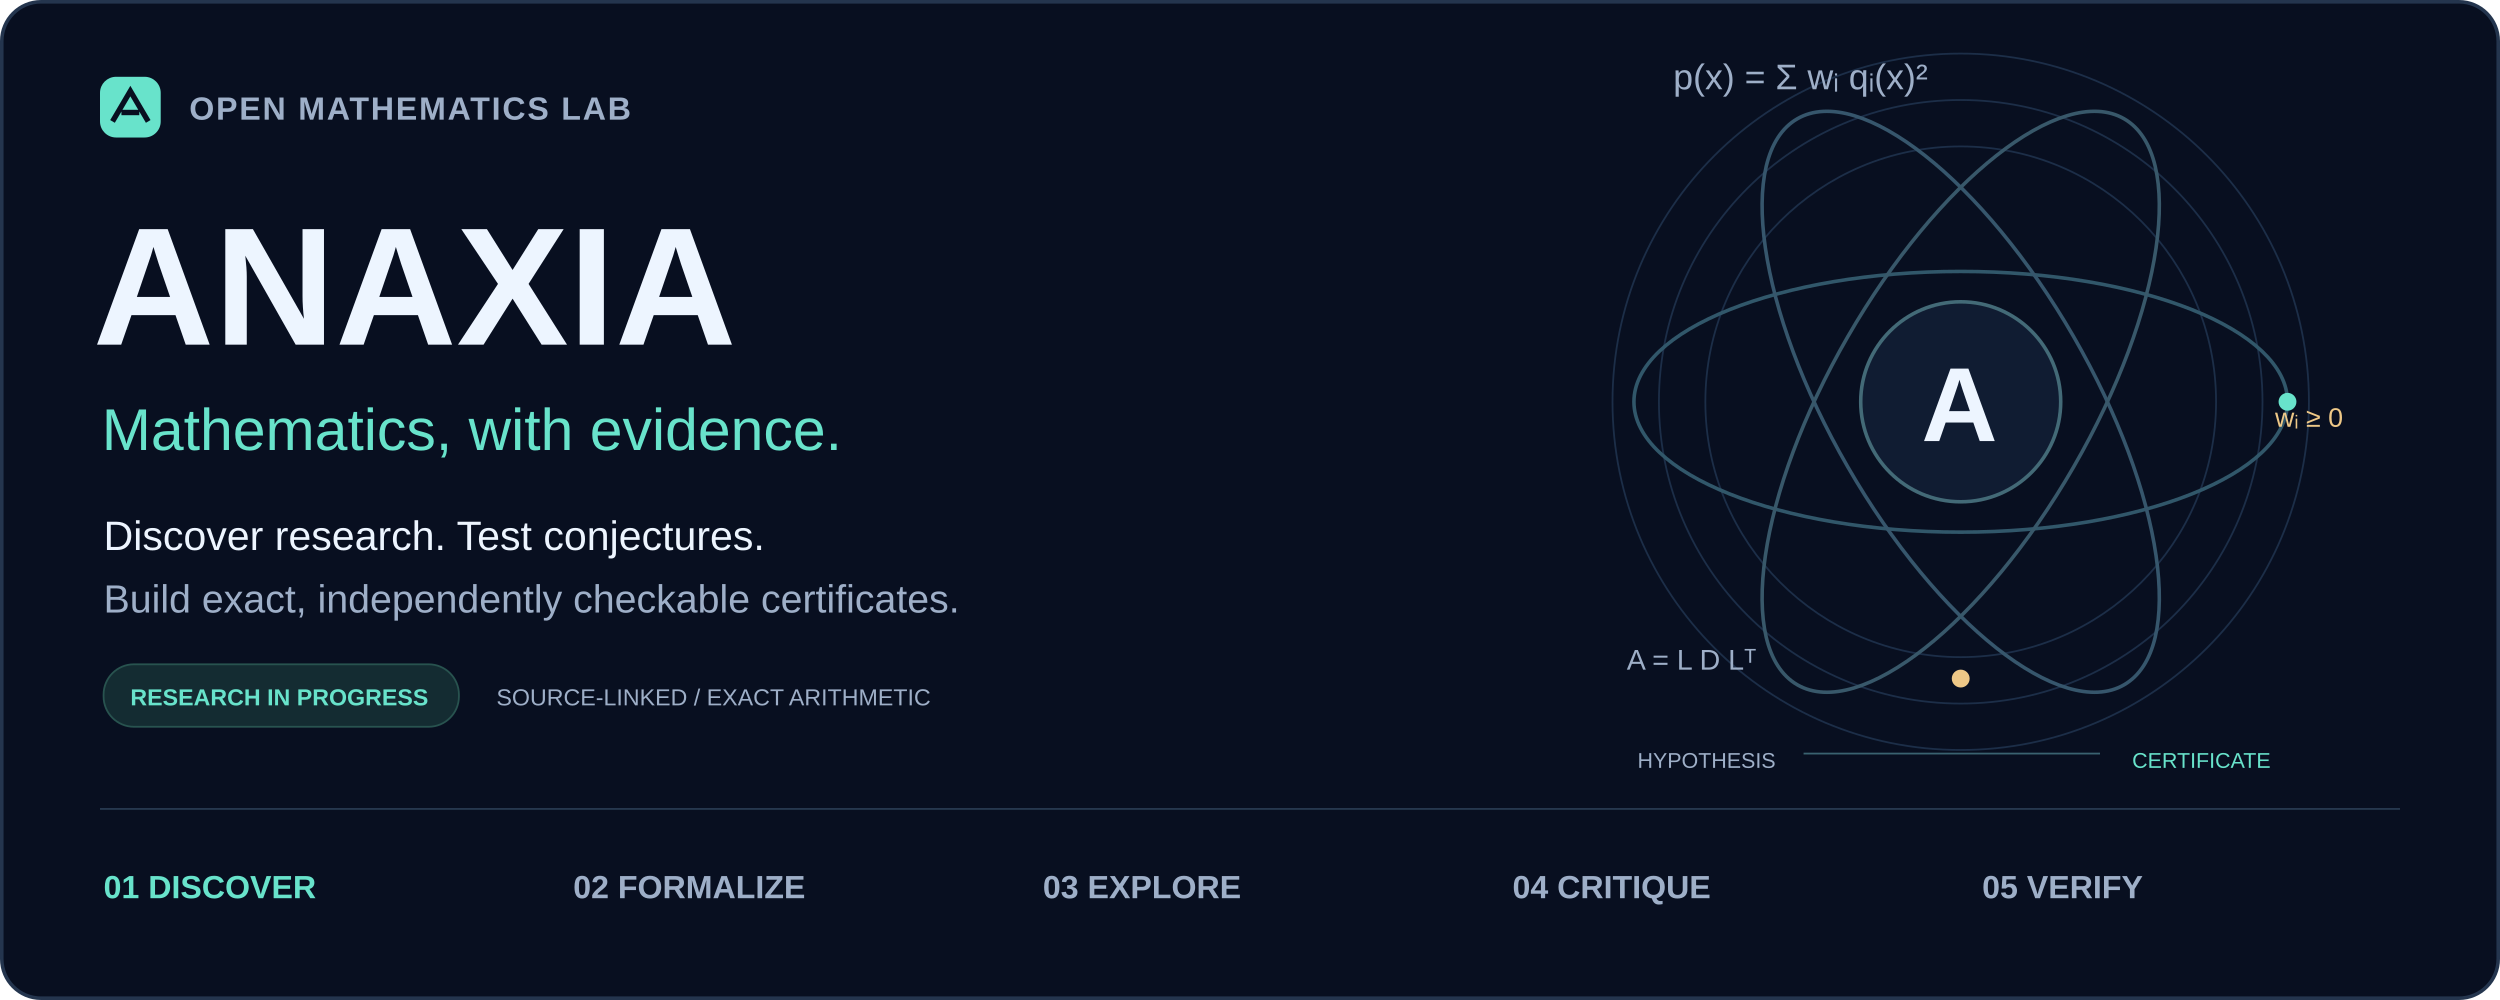
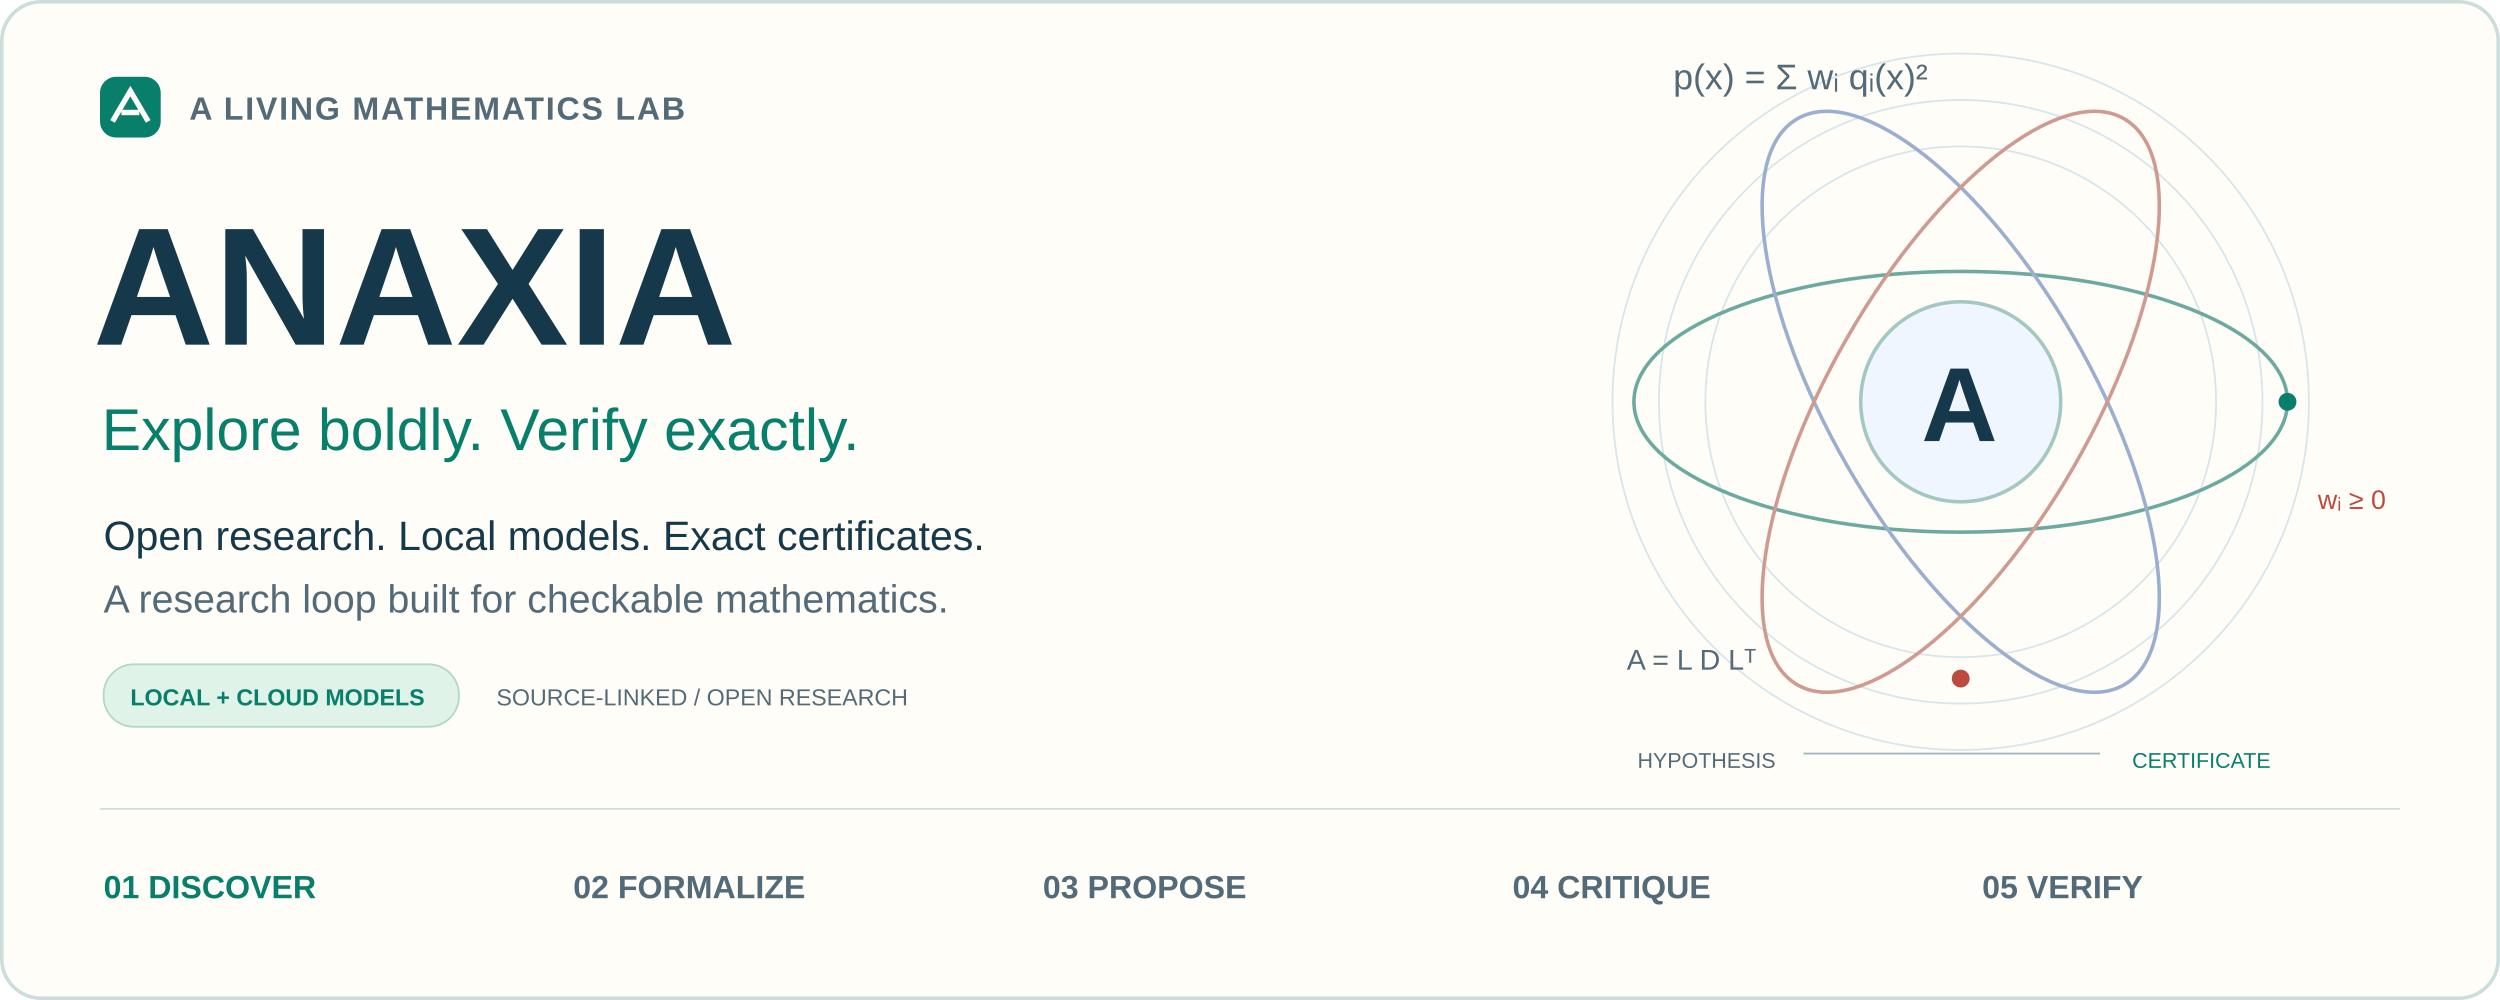
<svg xmlns="http://www.w3.org/2000/svg" width="1400" height="560" viewBox="0 0 1400 560" role="img" aria-labelledby="title desc">
-   <rect x="1" y="1" width="1398" height="558" rx="22" fill="#080f20" stroke="#24354e" stroke-width="2" />
+   <rect x="1" y="1" width="1398" height="558" rx="22" fill="#fffdf7" stroke="#cbdedc" stroke-width="2" />
  <g font-family="Segoe UI,Arial,sans-serif">
-     <rect x="56" y="43" width="34" height="34" rx="9" fill="#68e3cb" />
-     <path d="M63 68 L73 51 L83 68 M68 63 H78" fill="none" stroke="#080f20" stroke-width="3" />
-     <text x="106" y="67" fill="#9eafc8" font-size="18" font-weight="700" letter-spacing="1">OPEN MATHEMATICS LAB</text>
-     <text x="52" y="193" fill="#edf5ff" font-size="94" font-weight="700">ANAXIA</text>
-     <text x="57" y="252" fill="#68e3cb" font-size="33">Mathematics, with evidence.</text>
-     <text x="58" y="308" fill="#edf5ff" font-size="23">Discover research. Test conjectures.</text>
-     <text x="58" y="343" fill="#9eafc8" font-size="22">Build exact, independently checkable certificates.</text>
-     <rect x="58" y="372" width="199" height="35" rx="17" fill="#142c32" stroke="#28534f" />
-     <text x="73" y="395" fill="#68e3cb" font-size="13" font-weight="700">RESEARCH IN PROGRESS</text>
-     <text x="278" y="395" fill="#9eafc8" font-size="13">SOURCE-LINKED / EXACT ARITHMETIC</text>
+     <rect x="56" y="43" width="34" height="34" rx="9" fill="#087f6b" />
+     <path d="M63 68 L73 51 L83 68 M68 63 H78" fill="none" stroke="#fffdf7" stroke-width="3" />
+     <text x="106" y="67" fill="#536b79" font-size="18" font-weight="700" letter-spacing="1">A LIVING MATHEMATICS LAB</text>
+     <text x="52" y="193" fill="#15394a" font-size="94" font-weight="700">ANAXIA</text>
+     <text x="57" y="252" fill="#087f6b" font-size="33">Explore boldly. Verify exactly.</text>
+     <text x="58" y="308" fill="#15394a" font-size="23">Open research. Local models. Exact certificates.</text>
+     <text x="58" y="343" fill="#536b79" font-size="22">A research loop built for checkable mathematics.</text>
+     <rect x="58" y="372" width="199" height="35" rx="17" fill="#e0f3e9" stroke="#b0d8c4" />
+     <text x="73" y="395" fill="#087f6b" font-size="13" font-weight="700">LOCAL + CLOUD MODELS</text>
+     <text x="278" y="395" fill="#536b79" font-size="13">SOURCE-LINKED / OPEN RESEARCH</text>
    <g transform="translate(1098 225)" fill="none">
-       <circle r="195" stroke="#1c2e48" />
-       <circle r="169" stroke="#1c2e48" />
-       <circle r="143" stroke="#1c2e48" />
-       <ellipse rx="183" ry="73" stroke="#31576a" stroke-width="2" />
-       <ellipse rx="183" ry="73" transform="rotate(60)" stroke="#36566c" stroke-width="2" />
-       <ellipse rx="183" ry="73" transform="rotate(-60)" stroke="#38586a" stroke-width="2" />
-       <circle r="56" fill="#101c32" stroke="#436a77" stroke-width="2" />
-       <circle cx="183" r="5" fill="#68e3cb" />
-       <circle cy="155" r="5" fill="#eec887" />
+       <circle r="195" stroke="#d7e5ec" />
+       <circle r="169" stroke="#d7e5ec" />
+       <circle r="143" stroke="#d7e5ec" />
+       <ellipse rx="183" ry="73" stroke="#6caaa0" stroke-width="2" />
+       <ellipse rx="183" ry="73" transform="rotate(60)" stroke="#9aaecf" stroke-width="2" />
+       <ellipse rx="183" ry="73" transform="rotate(-60)" stroke="#cf9a8f" stroke-width="2" />
+       <circle r="56" fill="#eff6ff" stroke="#a3c8c0" stroke-width="2" />
+       <circle cx="183" r="5" fill="#087f6b" />
+       <circle cy="155" r="5" fill="#bc4b3e" />
    </g>
-     <text x="1076" y="247" fill="#edf5ff" font-size="59" font-weight="700">A</text>
-     <text x="937" y="50" fill="#9eafc8" font-size="20">p(x) = Σ wᵢ qᵢ(x)²</text>
-     <text x="1274" y="239" fill="#eec887" font-size="15">wᵢ ≥ 0</text>
-     <text x="911" y="375" fill="#9eafc8" font-size="16">A = L D Lᵀ</text>
-     <text x="917" y="430" fill="#9eafc8" font-size="12">HYPOTHESIS</text>
-     <path d="M1010 422 H1176" stroke="#3a6270" />
-     <text x="1194" y="430" fill="#68e3cb" font-size="12">CERTIFICATE</text>
-     <path d="M56 453 H1344" stroke="#27394f" />
-     <g fill="#9eafc8" font-size="18" font-weight="700">
-       <text x="58" y="503" fill="#68e3cb">01 DISCOVER</text>
+     <text x="1076" y="247" fill="#15394a" font-size="59" font-weight="700">A</text>
+     <text x="937" y="50" fill="#536b79" font-size="20">p(x) = Σ wᵢ qᵢ(x)²</text>
+     <text x="1298" y="285" fill="#bc4b3e" font-size="15">wᵢ ≥ 0</text>
+     <text x="911" y="375" fill="#536b79" font-size="16">A = L D Lᵀ</text>
+     <text x="917" y="430" fill="#536b79" font-size="12">HYPOTHESIS</text>
+     <path d="M1010 422 H1176" stroke="#9cb7c0" />
+     <text x="1194" y="430" fill="#087f6b" font-size="12">CERTIFICATE</text>
+     <path d="M56 453 H1344" stroke="#cbdedc" />
+     <g fill="#536b79" font-size="18" font-weight="700">
+       <text x="58" y="503" fill="#087f6b">01 DISCOVER</text>
      <text x="321" y="503">02 FORMALIZE</text>
-       <text x="584" y="503">03 EXPLORE</text>
+       <text x="584" y="503">03 PROPOSE</text>
      <text x="847" y="503">04 CRITIQUE</text>
      <text x="1110" y="503">05 VERIFY</text>
    </g>
  </g>
</svg>
